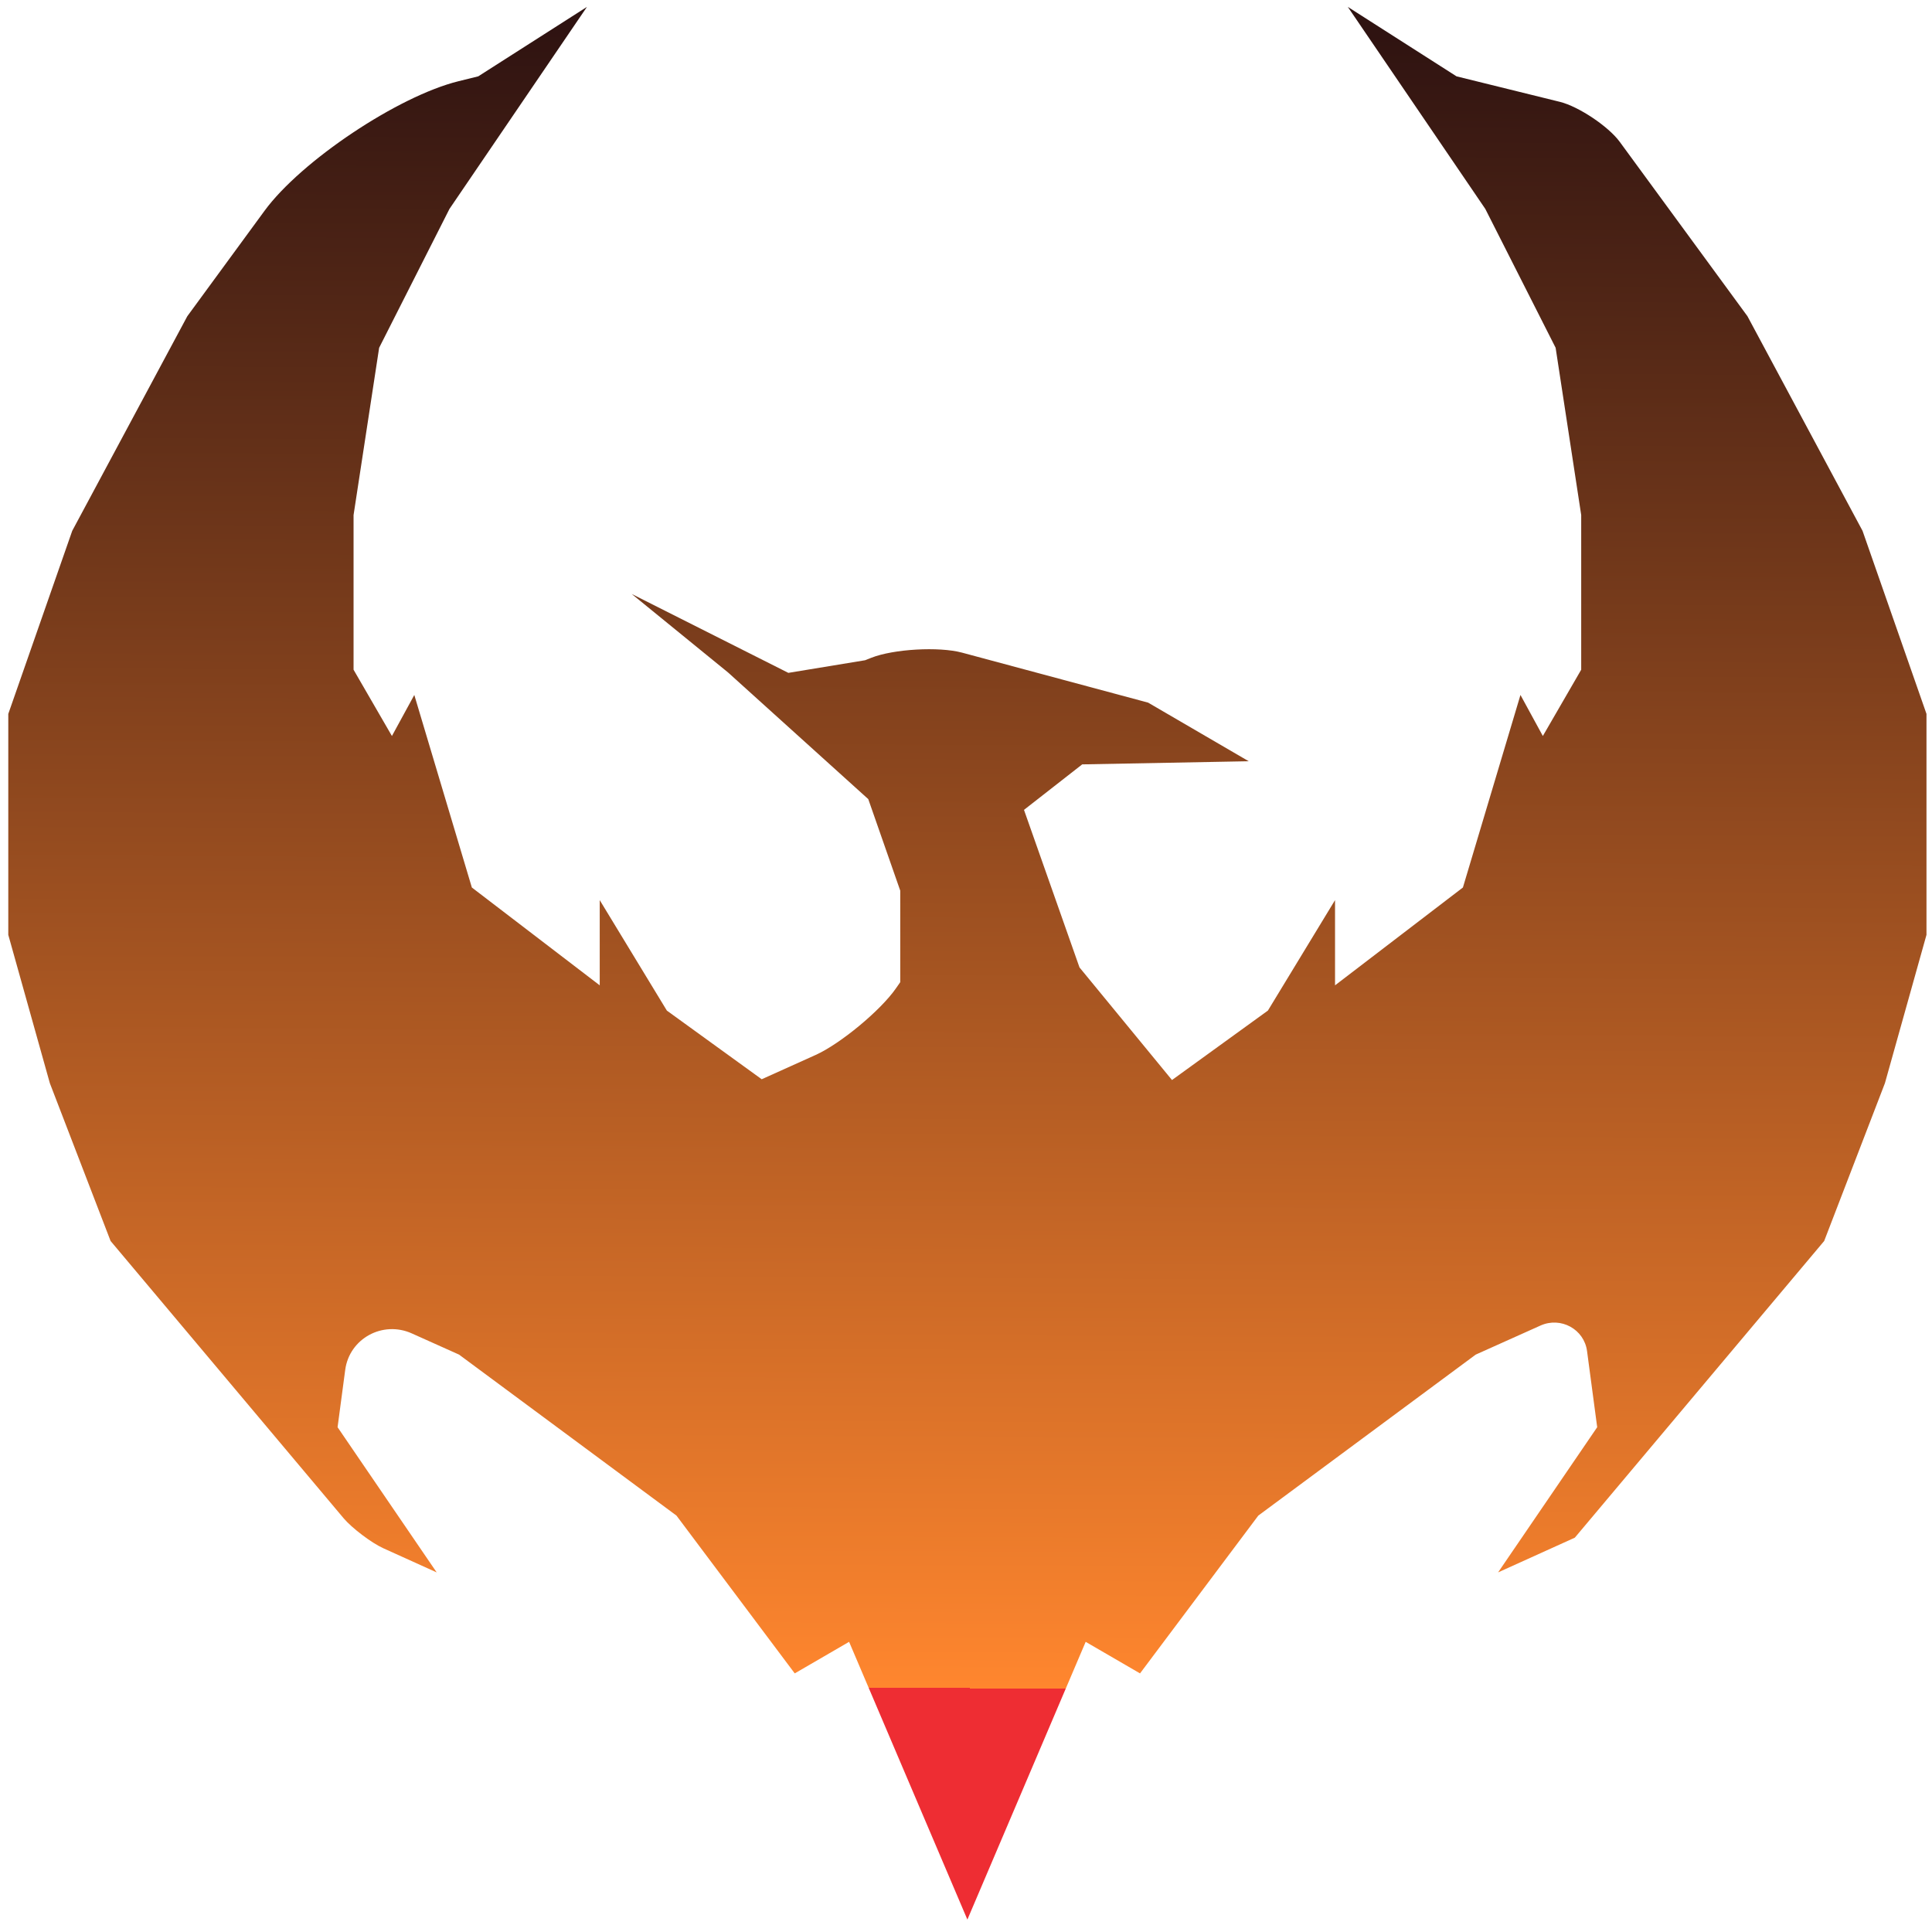
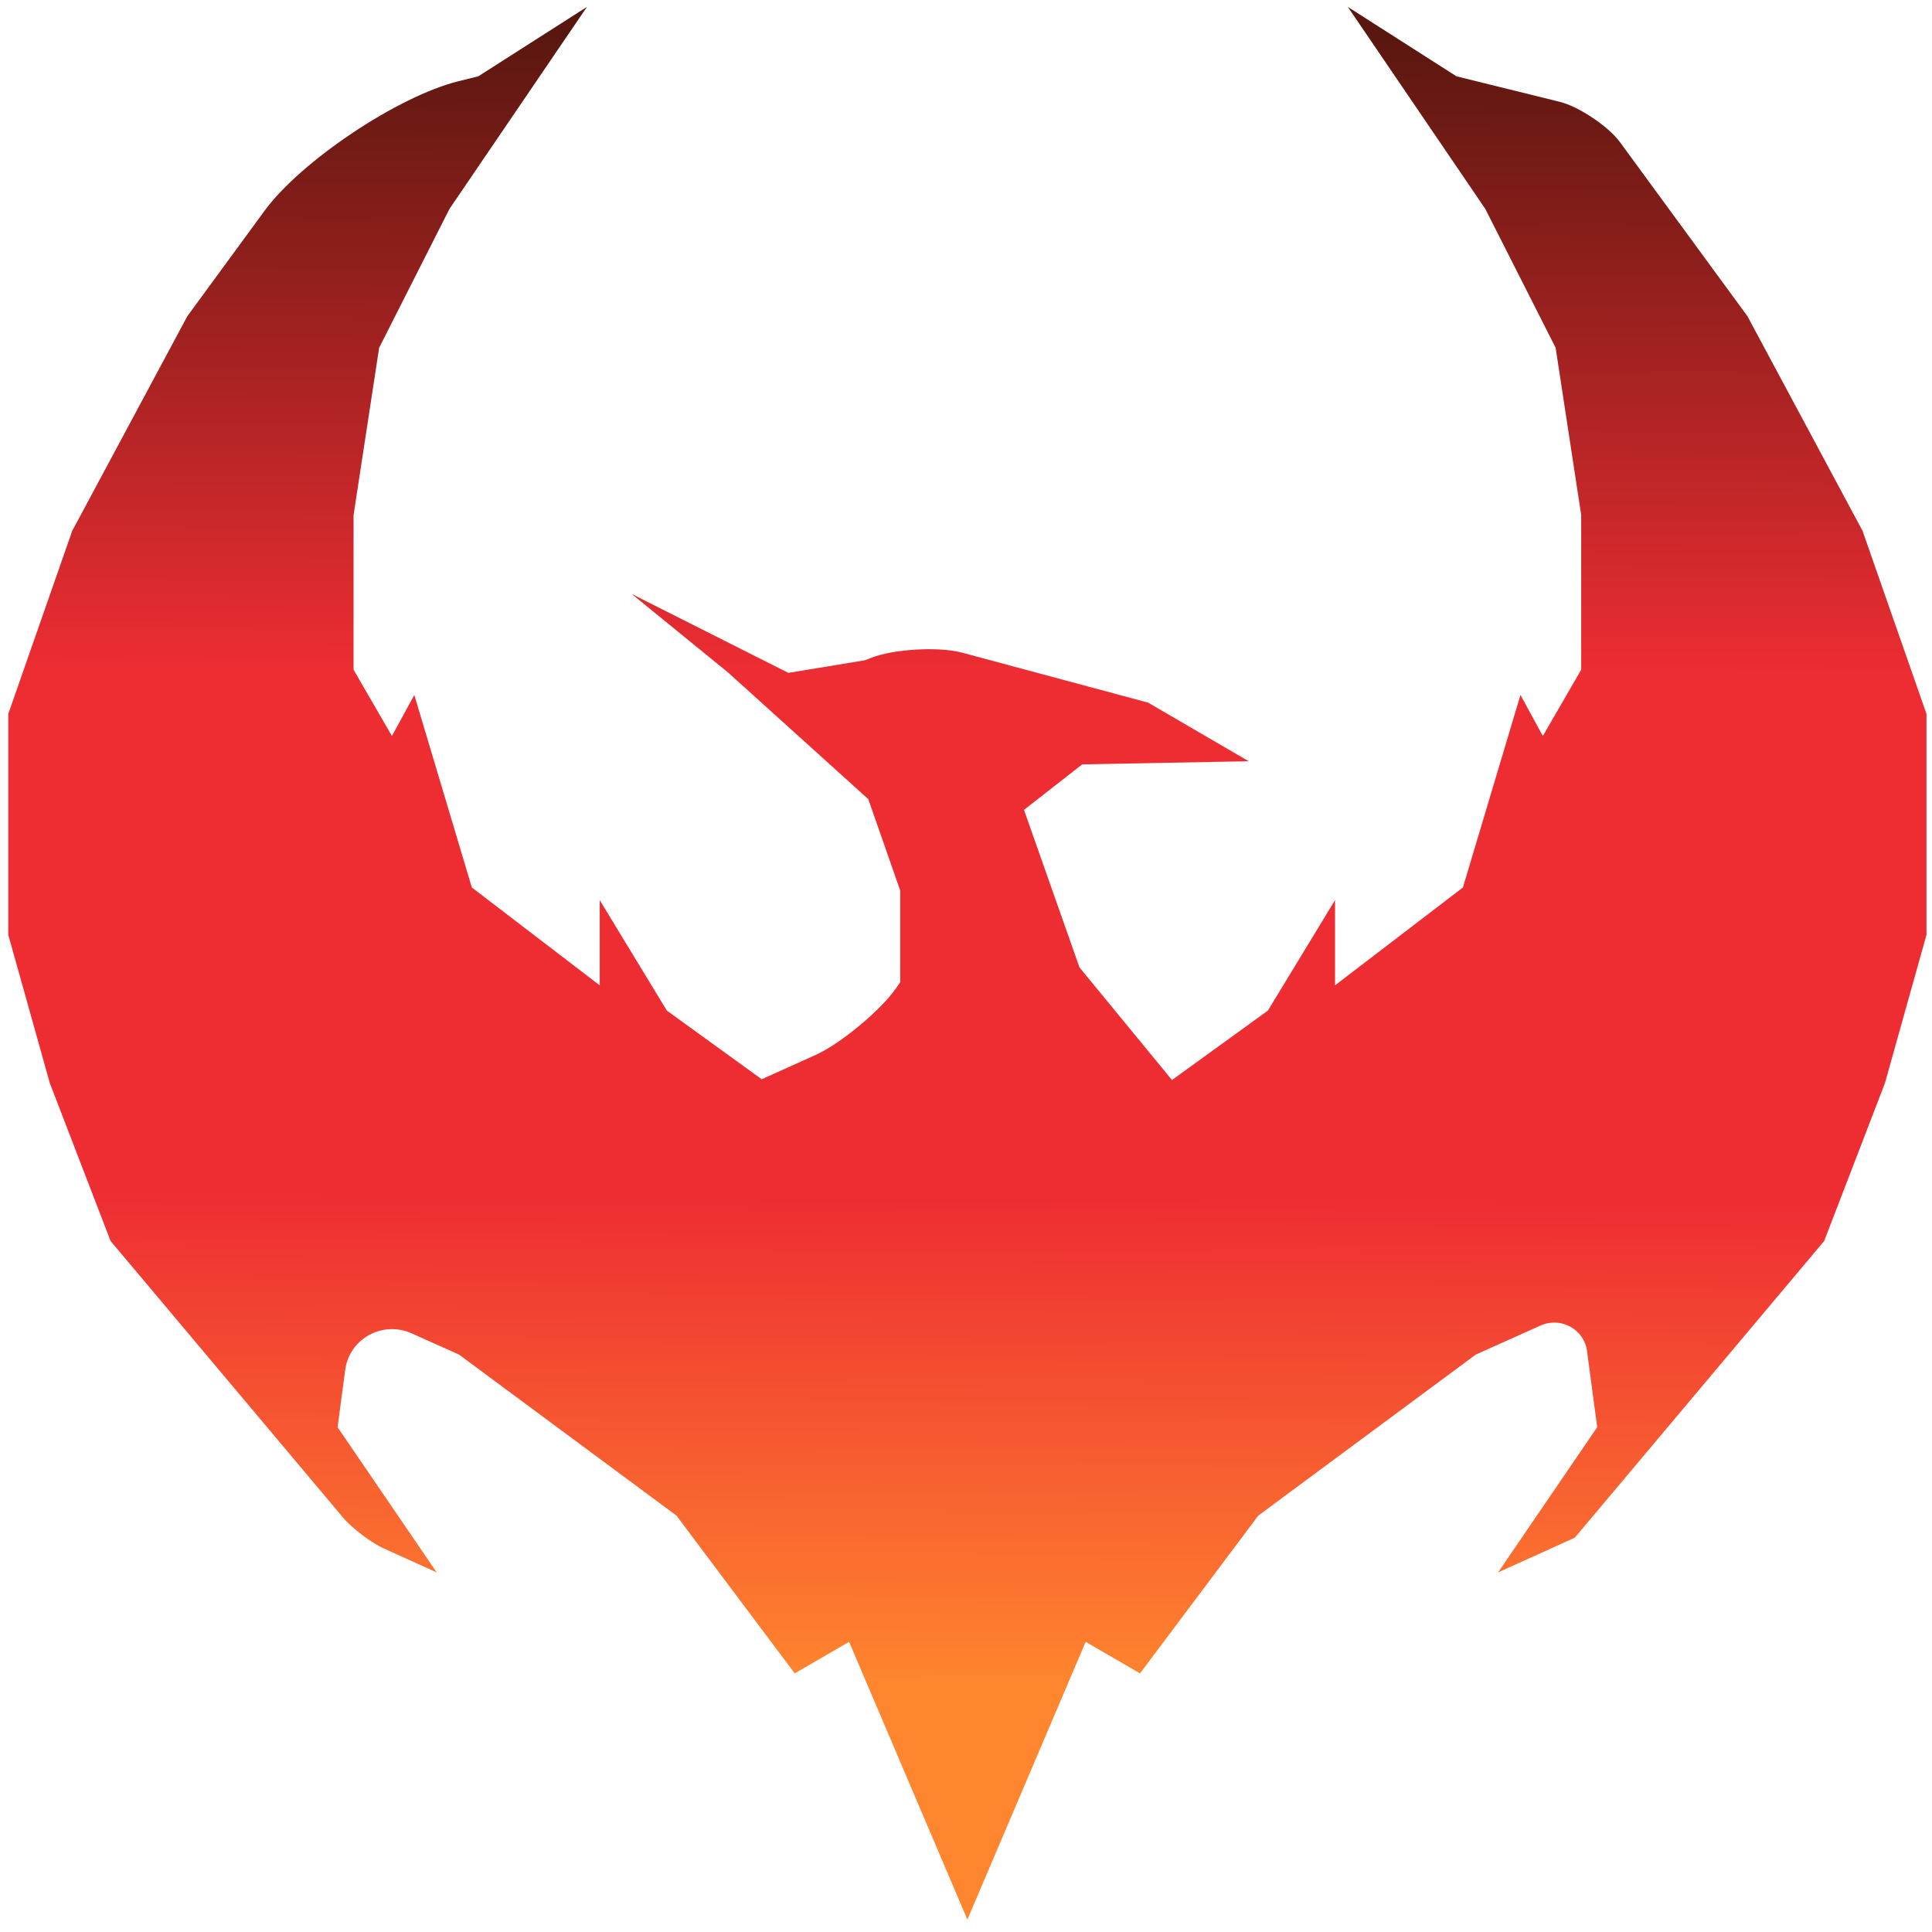
<svg xmlns="http://www.w3.org/2000/svg" version="1.1" width="700" height="700" viewBox="674,141.5,700,700">
  <defs>
    <linearGradient x1="1031.975" y1="153.208" x2="1028.817" y2="753.178" gradientUnits="userSpaceOnUse" id="color-1">
-       <stop offset="0" stop-color="#2f1311" />
+       <stop offset="0" stop-color="#59170f" />
+       <stop offset="0.389" stop-color="#ee2d33" />
+       <stop offset="0.705" stop-color="#ee2d33" />
      <stop offset="1" stop-color="#ff862e" />
-       <stop offset="0.705" stop-color="#ee2d33" />
    </linearGradient>
  </defs>
  <g id="document" fill="#ffffff" fill-rule="nonzero" stroke="#000000" stroke-width="0" stroke-linecap="butt" stroke-linejoin="miter" stroke-miterlimit="10" stroke-dasharray="" stroke-dashoffset="0" font-family="none" font-weight="none" font-size="none" text-anchor="none" style="mix-blend-mode: normal">
    <rect x="674" y="101.071" transform="scale(1,1.4)" width="700" height="500" id="Shape 1 1" vector-effect="non-scaling-stroke" />
  </g>
  <g fill="url(#color-1)" fill-rule="nonzero" stroke-opacity="0" stroke="#000000" stroke-width="1" stroke-linecap="butt" stroke-linejoin="miter" stroke-miterlimit="10" stroke-dasharray="" stroke-dashoffset="0" font-family="none" font-weight="none" font-size="none" text-anchor="none" style="mix-blend-mode: normal">
    <g>
      <g id="stage">
        <g id="Layer2 1">
          <path d="M949.981,532.532l19.538,-8.803c8.957,-4.036 23.492,-16.081 29.07,-24.091l1.586,-2.277v-33.163l-11.583,-33.163l-50.817,-45.898l-34.899,-28.434l56.758,28.589l27.8,-4.574l2.232,-0.883c8.065,-3.189 24.512,-4.126 32.894,-1.874l67.423,18.115l36.45,21.236l-60.329,1.136l-21.094,16.483l20.112,57.084l33.512,40.798l34.75,-25.158l24.325,-40.025v30.876l46.333,-35.45l20.85,-69.757l8.108,14.866l13.9,-24.015v-56.035l-9.267,-60.609l-25.483,-50.317l-49.808,-73.188l39.383,25.158l37.482,9.251c6.742,1.664 17.557,8.888 21.63,14.449l46.297,63.211l41.7,77.762l23.167,66.327v80.049l-15.058,53.748l-22.008,57.178l-90.35,107.495l-27.8,12.579l35.908,-52.604l-3.676,-27.582c-1.058,-7.937 -9.497,-12.561 -16.879,-9.248l-23.462,10.529l-78.767,58.322l-42.858,57.178l-19.692,-11.436l-42.858,100.634l-42.858,-100.634l-19.692,11.436l-42.858,-57.178l-78.767,-58.322l-17.135,-7.689c-10.545,-4.732 -22.601,1.874 -24.112,13.212l-2.769,20.78l35.908,52.604l-19.376,-8.767c-4.212,-1.906 -11.383,-7.332 -14.341,-10.852l-84.433,-100.455l-22.008,-57.178l-15.058,-53.748v-80.049l23.167,-66.327l41.7,-77.762l27.972,-38.191c13.235,-18.07 48.383,-41.549 70.296,-46.958l7.14,-1.762l39.383,-25.158l-49.808,73.188l-25.483,50.317l-9.267,60.609v56.035l13.9,24.015l8.108,-14.866l20.85,69.757l46.333,35.45v-30.876l24.325,40.025z" id="Path 1" />
        </g>
      </g>
    </g>
  </g>
</svg>
